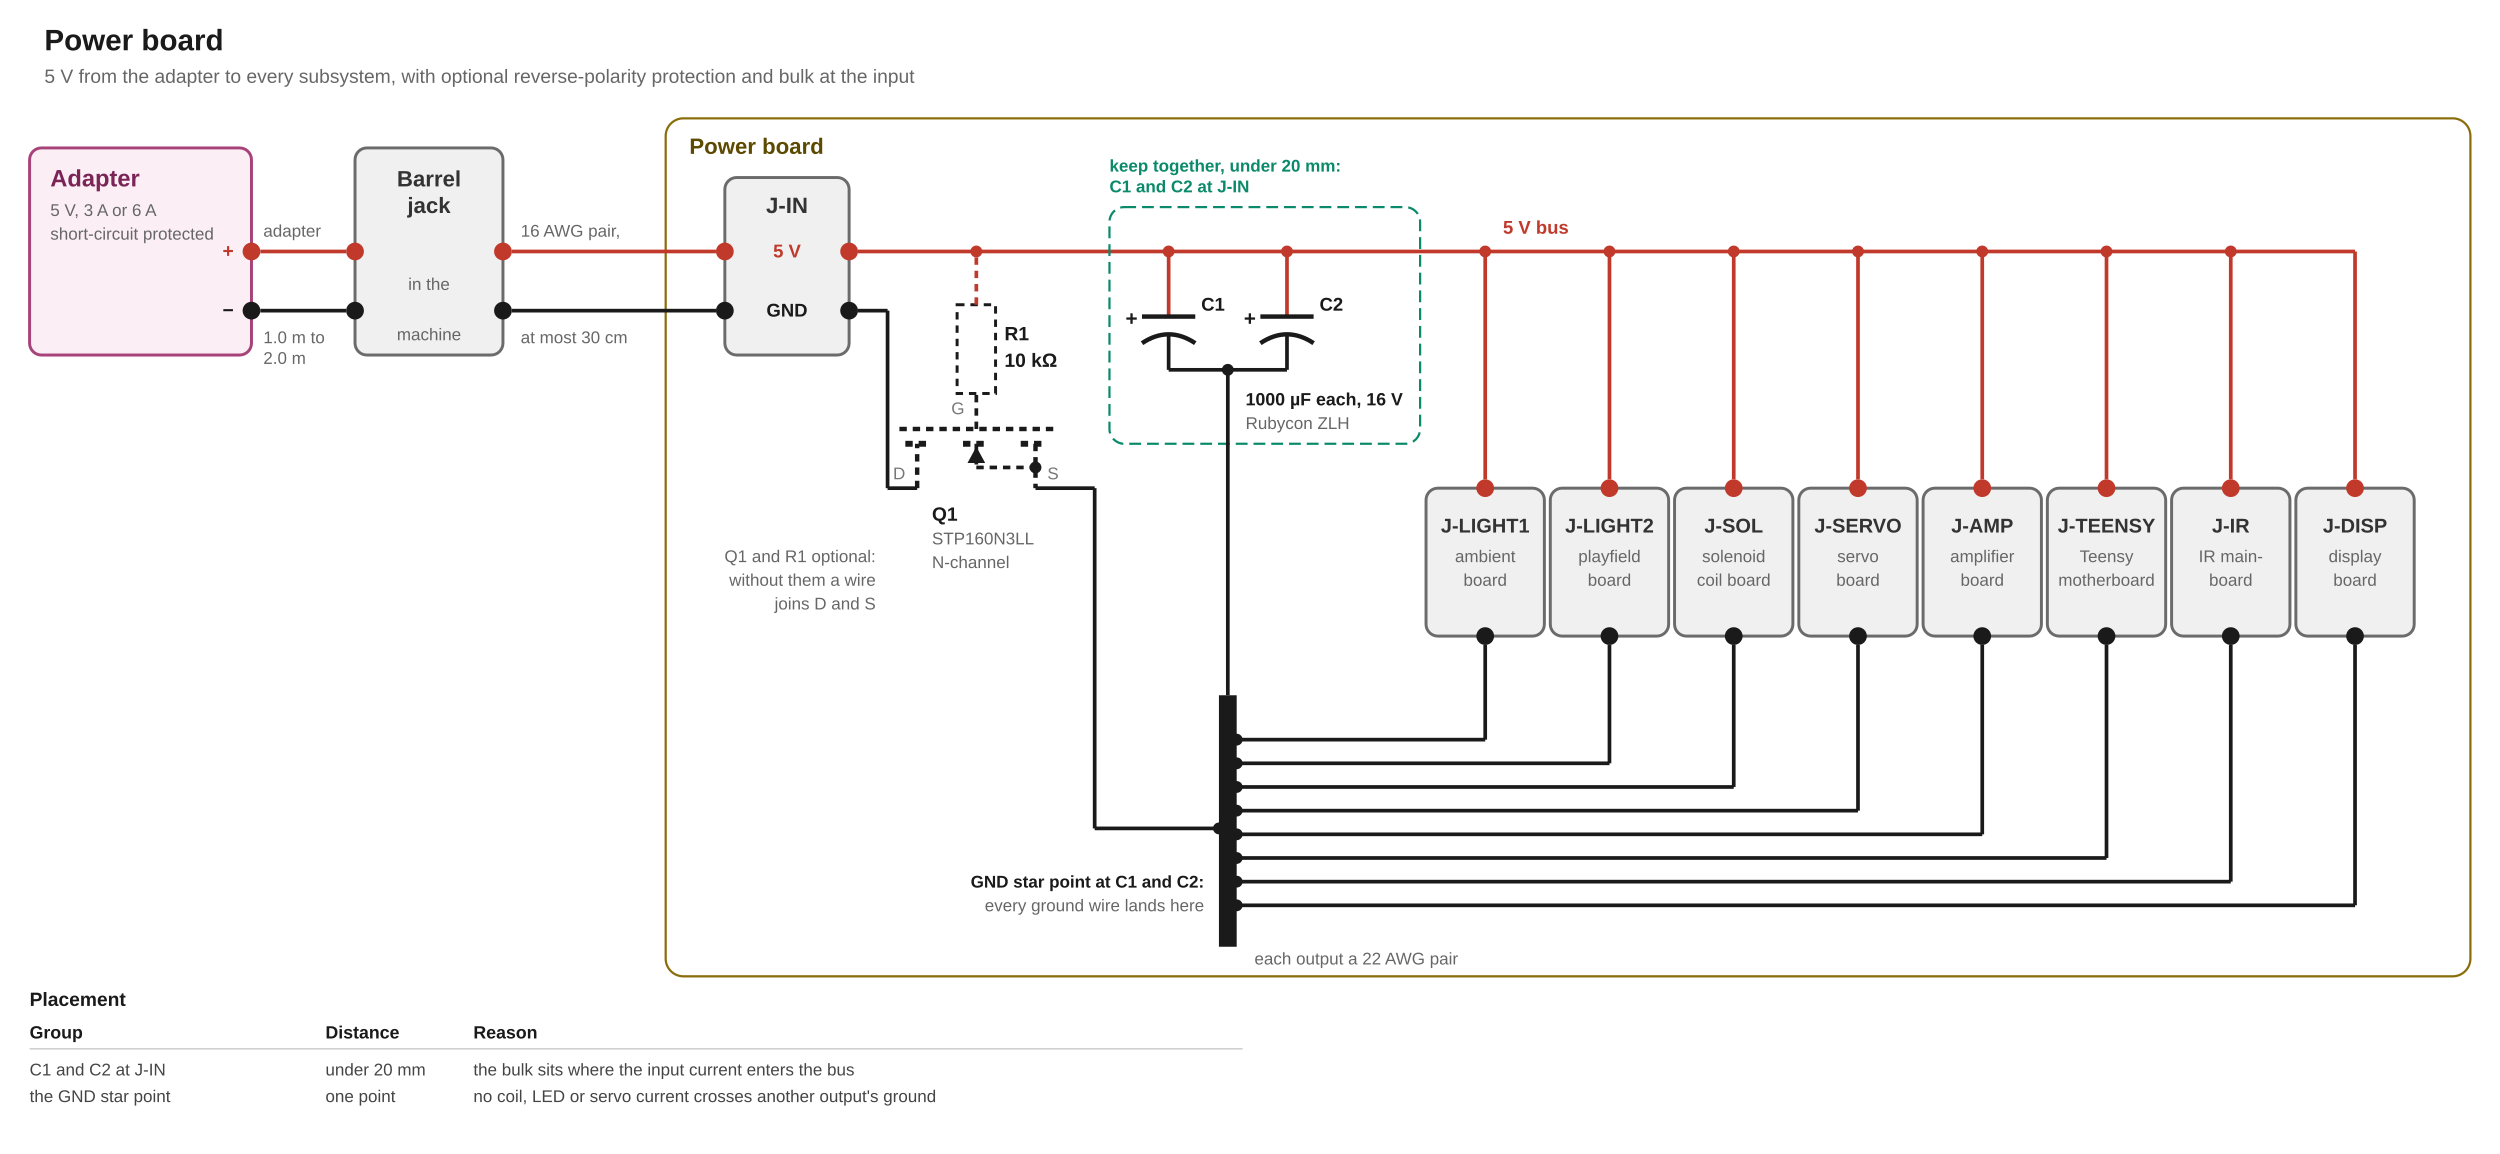
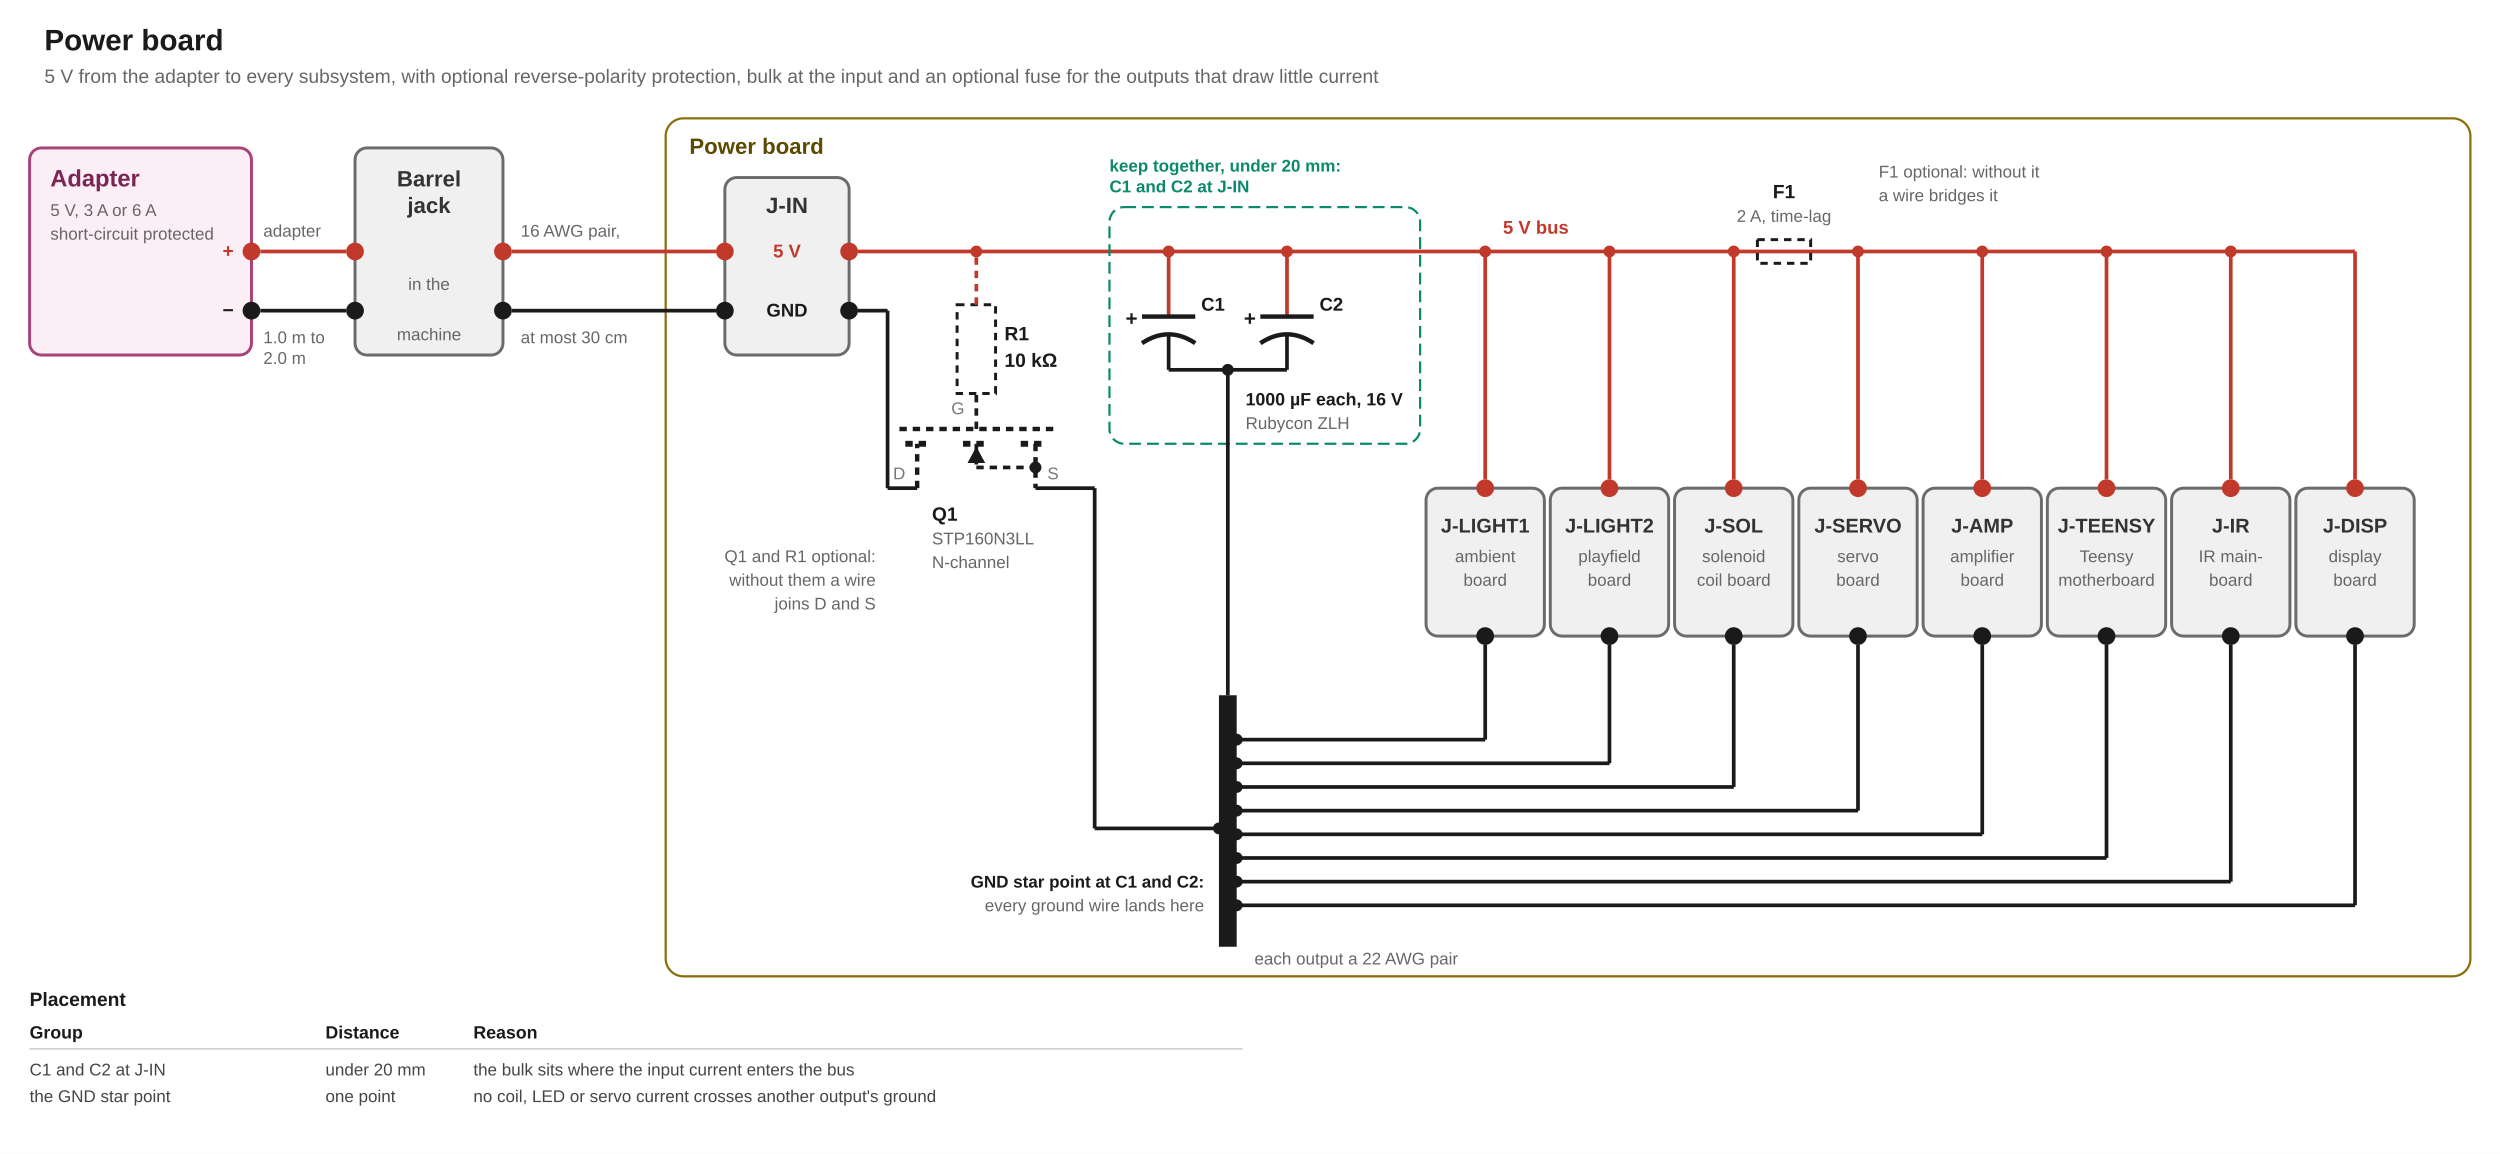
<svg xmlns="http://www.w3.org/2000/svg" viewBox="0 0 1690 780" font-family="Segoe UI, Arial, sans-serif">
  <rect x="0" y="0" width="1690" height="780" fill="#ffffff" />
  <text x="30" y="34" font-size="20" font-weight="700" fill="#1a1a1a">Power board</text>
-   <text x="30" y="56" font-size="13" fill="#666" data-fig="v_rail">5 V from the adapter to every subsystem, with optional reverse-polarity protection and bulk at the input</text>
+   <text x="30" y="56" font-size="13" fill="#666" data-fig="v_rail">5 V from the adapter to every subsystem, with optional reverse-polarity protection, bulk at the input and an optional fuse for the outputs that draw little current</text>
  <rect x="20" y="100" width="150" height="140" rx="8" fill="#fbeef5" stroke="#a8437a" stroke-width="2" />
  <text x="34" y="126" font-size="16" font-weight="700" fill="#7a2556">Adapter</text>
  <text x="34" y="146" font-size="11.5" fill="#666" data-fig="v_rail i_supply_3a i_supply_6a">5 V, 3 A or 6 A</text>
  <text x="34" y="162" font-size="11.5" fill="#666">short-circuit protected</text>
  <circle cx="170" cy="170" r="6" fill="#c0392b" />
  <text x="158" y="174" text-anchor="end" font-size="13" font-weight="700" fill="#c0392b">+</text>
  <circle cx="170" cy="210" r="6" fill="#1a1a1a" />
  <text x="158" y="214" text-anchor="end" font-size="13" font-weight="700" fill="#1a1a1a">−</text>
  <line x1="176" y1="170" x2="234" y2="170" stroke="#c0392b" stroke-width="2.5" />
  <line x1="176" y1="210" x2="234" y2="210" stroke="#1a1a1a" stroke-width="2.5" />
  <text x="178" y="160" font-size="11.5" fill="#666">adapter</text>
  <text x="178" y="232" font-size="11.5" fill="#666" data-fig="len_adapter_min">1.0 m to</text>
  <text x="178" y="246" font-size="11.5" fill="#666" data-fig="len_adapter_max">2.0 m</text>
  <rect x="240" y="100" width="100" height="140" rx="8" fill="#f0f0f0" stroke="#6b6b6b" stroke-width="2" />
  <text x="290" y="126" text-anchor="middle" font-size="15" font-weight="700" fill="#333333">Barrel</text>
  <text x="290" y="144" text-anchor="middle" font-size="15" font-weight="700" fill="#333333">jack</text>
  <circle cx="240" cy="170" r="6" fill="#c0392b" />
  <circle cx="240" cy="210" r="6" fill="#1a1a1a" />
  <circle cx="340" cy="170" r="6" fill="#c0392b" />
  <circle cx="340" cy="210" r="6" fill="#1a1a1a" />
  <text x="290" y="196" text-anchor="middle" font-size="11.5" fill="#666">in the</text>
  <text x="290" y="230" text-anchor="middle" font-size="11.5" fill="#666">machine</text>
  <rect x="450" y="80" width="1220" height="580" rx="12" fill="none" stroke="#8a6d0b" stroke-width="1.5" />
  <text x="466" y="104" font-size="15" font-weight="700" fill="#5c4a00">Power board</text>
  <line x1="346" y1="170" x2="484" y2="170" stroke="#c0392b" stroke-width="2.5" />
  <line x1="346" y1="210" x2="484" y2="210" stroke="#1a1a1a" stroke-width="2.5" />
  <text x="352" y="160" font-size="11.5" fill="#666">16 AWG pair,</text>
  <text x="352" y="232" font-size="11.5" fill="#666" data-fig="len_dcin">at most 30 cm</text>
  <rect x="490" y="120" width="84" height="120" rx="8" fill="#f0f0f0" stroke="#6b6b6b" stroke-width="2" />
  <text x="532" y="144" text-anchor="middle" font-size="15" font-weight="700" fill="#333333">J-IN</text>
  <circle cx="490" cy="170" r="6" fill="#c0392b" />
  <circle cx="490" cy="210" r="6" fill="#1a1a1a" />
  <circle cx="574" cy="170" r="6" fill="#c0392b" />
  <circle cx="574" cy="210" r="6" fill="#1a1a1a" />
  <text x="532" y="174" text-anchor="middle" font-size="12.5" font-weight="700" fill="#c0392b" data-fig="v_rail">5 V</text>
  <text x="532" y="214" text-anchor="middle" font-size="12.5" font-weight="700" fill="#1a1a1a">GND</text>
  <line x1="580" y1="170" x2="1592" y2="170" stroke="#c0392b" stroke-width="2.5" />
  <text x="1016" y="158" font-size="12.5" font-weight="700" fill="#c0392b" data-fig="v_rail">5 V bus</text>
+   <rect x="1188" y="162" width="36" height="16" fill="none" stroke="#1a1a1a" stroke-width="2" stroke-dasharray="5 4" />
+   <text x="1206" y="134" text-anchor="middle" font-size="13" font-weight="700" fill="#1a1a1a">F1</text>
+   <text x="1206" y="150" text-anchor="middle" font-size="11.5" fill="#666" data-fig="i_f1">2 A, time-lag</text>
+   <text x="1270" y="120" font-size="11.5" fill="#666">F1 optional: without it</text>
+   <text x="1270" y="136" font-size="11.5" fill="#666">a wire bridges it</text>
  <line x1="580" y1="210" x2="600" y2="210" stroke="#1a1a1a" stroke-width="2.5" />
  <line x1="600" y1="210" x2="600" y2="330" stroke="#1a1a1a" stroke-width="2.5" />
  <line x1="600" y1="330" x2="620" y2="330" stroke="#1a1a1a" stroke-width="2.5" />
  <line x1="620" y1="330" x2="620" y2="300" stroke="#1a1a1a" stroke-width="3" stroke-dasharray="5 4" />
  <line x1="700" y1="300" x2="700" y2="330" stroke="#1a1a1a" stroke-width="3" stroke-dasharray="5 4" />
  <line x1="612" y1="300" x2="630" y2="300" stroke="#1a1a1a" stroke-width="4" stroke-dasharray="5 4" />
  <line x1="651" y1="300" x2="669" y2="300" stroke="#1a1a1a" stroke-width="4" stroke-dasharray="5 4" />
  <line x1="690" y1="300" x2="708" y2="300" stroke="#1a1a1a" stroke-width="4" stroke-dasharray="5 4" />
  <line x1="660" y1="300" x2="660" y2="316" stroke="#1a1a1a" stroke-width="2.5" stroke-dasharray="5 4" />
  <line x1="660" y1="316" x2="700" y2="316" stroke="#1a1a1a" stroke-width="2.5" stroke-dasharray="5 4" />
  <circle cx="700" cy="316" r="4" fill="#1a1a1a" />
  <polygon points="660,302 654,313 666,313" fill="#1a1a1a" />
  <line x1="608" y1="290" x2="712" y2="290" stroke="#1a1a1a" stroke-width="3" stroke-dasharray="5 4" />
  <text x="630" y="352" font-size="13" font-weight="700" fill="#1a1a1a">Q1</text>
  <text x="612" y="324" text-anchor="end" font-size="11.5" fill="#777">D</text>
  <text x="708" y="324" font-size="11.5" fill="#777">S</text>
  <text x="652" y="280" text-anchor="end" font-size="11.5" fill="#777">G</text>
  <text x="630" y="368" font-size="11.5" fill="#666">STP160N3LL</text>
  <text x="630" y="384" font-size="11.5" fill="#666">N-channel</text>
  <line x1="660" y1="290" x2="660" y2="266" stroke="#1a1a1a" stroke-width="2.5" stroke-dasharray="5 4" />
  <rect x="647" y="206" width="26" height="60" fill="#fff" stroke="#1a1a1a" stroke-width="2" stroke-dasharray="5 4" />
  <line x1="660" y1="206" x2="660" y2="170" stroke="#c0392b" stroke-width="2.5" stroke-dasharray="5 4" />
  <circle cx="660" cy="170" r="4" fill="#c0392b" />
  <text x="679" y="230" font-size="13" font-weight="700" fill="#1a1a1a">R1</text>
  <text x="679" y="248" font-size="13" font-weight="700" fill="#1a1a1a" data-fig="r_gate">10 kΩ</text>
  <text x="592" y="380" text-anchor="end" font-size="11.5" fill="#666">Q1 and R1 optional:</text>
  <text x="592" y="396" text-anchor="end" font-size="11.5" fill="#666">without them a wire</text>
  <text x="592" y="412" text-anchor="end" font-size="11.5" fill="#666">joins D and S</text>
  <circle cx="790" cy="170" r="4" fill="#c0392b" />
  <line x1="790" y1="170" x2="790" y2="214" stroke="#c0392b" stroke-width="2.5" />
  <line x1="772" y1="214" x2="808" y2="214" stroke="#1a1a1a" stroke-width="3" />
  <path d="M 772 232 Q 790 220 808 232" fill="none" stroke="#1a1a1a" stroke-width="3" />
  <text x="769" y="220" text-anchor="end" font-size="14" font-weight="700" fill="#1a1a1a">+</text>
  <text x="812" y="210" font-size="12.5" font-weight="700" fill="#1a1a1a">C1</text>
  <line x1="790" y1="226" x2="790" y2="250" stroke="#1a1a1a" stroke-width="2.5" />
  <circle cx="870" cy="170" r="4" fill="#c0392b" />
  <line x1="870" y1="170" x2="870" y2="214" stroke="#c0392b" stroke-width="2.5" />
  <line x1="852" y1="214" x2="888" y2="214" stroke="#1a1a1a" stroke-width="3" />
  <path d="M 852 232 Q 870 220 888 232" fill="none" stroke="#1a1a1a" stroke-width="3" />
  <text x="849" y="220" text-anchor="end" font-size="14" font-weight="700" fill="#1a1a1a">+</text>
  <text x="892" y="210" font-size="12.5" font-weight="700" fill="#1a1a1a">C2</text>
  <line x1="870" y1="226" x2="870" y2="250" stroke="#1a1a1a" stroke-width="2.5" />
  <line x1="790" y1="250" x2="870" y2="250" stroke="#1a1a1a" stroke-width="2.5" />
  <text x="842" y="274" font-size="12" font-weight="700" fill="#1a1a1a" data-fig="c_one v_c_rating">1000 µF each, 16 V</text>
  <text x="842" y="290" font-size="11.5" fill="#666">Rubycon ZLH</text>
  <rect x="750" y="140" width="210" height="160" rx="10" fill="none" stroke="#0a8a6a" stroke-width="1.5" stroke-dasharray="8 4" />
  <text x="750" y="116" font-size="11.5" font-weight="700" fill="#0a8a6a" data-fig="place_bulk">keep together, under 20 mm:</text>
  <text x="750" y="130" font-size="11.5" font-weight="700" fill="#0a8a6a">C1 and C2 at J-IN</text>
  <circle cx="1004" cy="170" r="4" fill="#c0392b" />
  <line x1="1004" y1="170" x2="1004" y2="324" stroke="#c0392b" stroke-width="2.5" />
  <rect x="964" y="330" width="80" height="100" rx="8" fill="#f0f0f0" stroke="#6b6b6b" stroke-width="2" />
  <circle cx="1004" cy="330" r="6" fill="#c0392b" />
  <circle cx="1004" cy="430" r="6" fill="#1a1a1a" />
  <text x="1004" y="360" text-anchor="middle" font-size="13.5" font-weight="700" fill="#333333">J-LIGHT1</text>
  <text x="1004" y="380" text-anchor="middle" font-size="11.5" fill="#666">ambient</text>
  <text x="1004" y="396" text-anchor="middle" font-size="11.5" fill="#666">board</text>
  <line x1="1004" y1="436" x2="1004" y2="500" stroke="#1a1a1a" stroke-width="2.5" />
  <line x1="1004" y1="500" x2="836" y2="500" stroke="#1a1a1a" stroke-width="2.5" />
  <circle cx="836" cy="500" r="4" fill="#1a1a1a" />
  <circle cx="1088" cy="170" r="4" fill="#c0392b" />
  <line x1="1088" y1="170" x2="1088" y2="324" stroke="#c0392b" stroke-width="2.5" />
  <rect x="1048" y="330" width="80" height="100" rx="8" fill="#f0f0f0" stroke="#6b6b6b" stroke-width="2" />
  <circle cx="1088" cy="330" r="6" fill="#c0392b" />
  <circle cx="1088" cy="430" r="6" fill="#1a1a1a" />
  <text x="1088" y="360" text-anchor="middle" font-size="13.5" font-weight="700" fill="#333333">J-LIGHT2</text>
  <text x="1088" y="380" text-anchor="middle" font-size="11.5" fill="#666">playfield</text>
  <text x="1088" y="396" text-anchor="middle" font-size="11.5" fill="#666">board</text>
  <line x1="1088" y1="436" x2="1088" y2="516" stroke="#1a1a1a" stroke-width="2.5" />
  <line x1="1088" y1="516" x2="836" y2="516" stroke="#1a1a1a" stroke-width="2.5" />
  <circle cx="836" cy="516" r="4" fill="#1a1a1a" />
  <circle cx="1172" cy="170" r="4" fill="#c0392b" />
  <line x1="1172" y1="170" x2="1172" y2="324" stroke="#c0392b" stroke-width="2.5" />
  <rect x="1132" y="330" width="80" height="100" rx="8" fill="#f0f0f0" stroke="#6b6b6b" stroke-width="2" />
  <circle cx="1172" cy="330" r="6" fill="#c0392b" />
  <circle cx="1172" cy="430" r="6" fill="#1a1a1a" />
  <text x="1172" y="360" text-anchor="middle" font-size="13.5" font-weight="700" fill="#333333">J-SOL</text>
  <text x="1172" y="380" text-anchor="middle" font-size="11.5" fill="#666">solenoid</text>
  <text x="1172" y="396" text-anchor="middle" font-size="11.5" fill="#666">coil board</text>
  <line x1="1172" y1="436" x2="1172" y2="532" stroke="#1a1a1a" stroke-width="2.5" />
  <line x1="1172" y1="532" x2="836" y2="532" stroke="#1a1a1a" stroke-width="2.5" />
  <circle cx="836" cy="532" r="4" fill="#1a1a1a" />
  <circle cx="1256" cy="170" r="4" fill="#c0392b" />
  <line x1="1256" y1="170" x2="1256" y2="324" stroke="#c0392b" stroke-width="2.5" />
  <rect x="1216" y="330" width="80" height="100" rx="8" fill="#f0f0f0" stroke="#6b6b6b" stroke-width="2" />
  <circle cx="1256" cy="330" r="6" fill="#c0392b" />
  <circle cx="1256" cy="430" r="6" fill="#1a1a1a" />
  <text x="1256" y="360" text-anchor="middle" font-size="13.5" font-weight="700" fill="#333333">J-SERVO</text>
  <text x="1256" y="380" text-anchor="middle" font-size="11.5" fill="#666">servo</text>
  <text x="1256" y="396" text-anchor="middle" font-size="11.5" fill="#666">board</text>
  <line x1="1256" y1="436" x2="1256" y2="548" stroke="#1a1a1a" stroke-width="2.5" />
  <line x1="1256" y1="548" x2="836" y2="548" stroke="#1a1a1a" stroke-width="2.5" />
  <circle cx="836" cy="548" r="4" fill="#1a1a1a" />
  <circle cx="1340" cy="170" r="4" fill="#c0392b" />
  <line x1="1340" y1="170" x2="1340" y2="324" stroke="#c0392b" stroke-width="2.5" />
  <rect x="1300" y="330" width="80" height="100" rx="8" fill="#f0f0f0" stroke="#6b6b6b" stroke-width="2" />
  <circle cx="1340" cy="330" r="6" fill="#c0392b" />
  <circle cx="1340" cy="430" r="6" fill="#1a1a1a" />
  <text x="1340" y="360" text-anchor="middle" font-size="13.5" font-weight="700" fill="#333333">J-AMP</text>
  <text x="1340" y="380" text-anchor="middle" font-size="11.5" fill="#666">amplifier</text>
  <text x="1340" y="396" text-anchor="middle" font-size="11.5" fill="#666">board</text>
  <line x1="1340" y1="436" x2="1340" y2="564" stroke="#1a1a1a" stroke-width="2.5" />
  <line x1="1340" y1="564" x2="836" y2="564" stroke="#1a1a1a" stroke-width="2.5" />
  <circle cx="836" cy="564" r="4" fill="#1a1a1a" />
  <circle cx="1424" cy="170" r="4" fill="#c0392b" />
  <line x1="1424" y1="170" x2="1424" y2="324" stroke="#c0392b" stroke-width="2.5" />
  <rect x="1384" y="330" width="80" height="100" rx="8" fill="#f0f0f0" stroke="#6b6b6b" stroke-width="2" />
  <circle cx="1424" cy="330" r="6" fill="#c0392b" />
  <circle cx="1424" cy="430" r="6" fill="#1a1a1a" />
  <text x="1424" y="360" text-anchor="middle" font-size="13.5" font-weight="700" fill="#333333">J-TEENSY</text>
  <text x="1424" y="380" text-anchor="middle" font-size="11.5" fill="#666">Teensy</text>
  <text x="1424" y="396" text-anchor="middle" font-size="11.5" fill="#666">motherboard</text>
  <line x1="1424" y1="436" x2="1424" y2="580" stroke="#1a1a1a" stroke-width="2.5" />
  <line x1="1424" y1="580" x2="836" y2="580" stroke="#1a1a1a" stroke-width="2.5" />
  <circle cx="836" cy="580" r="4" fill="#1a1a1a" />
  <circle cx="1508" cy="170" r="4" fill="#c0392b" />
  <line x1="1508" y1="170" x2="1508" y2="324" stroke="#c0392b" stroke-width="2.5" />
  <rect x="1468" y="330" width="80" height="100" rx="8" fill="#f0f0f0" stroke="#6b6b6b" stroke-width="2" />
  <circle cx="1508" cy="330" r="6" fill="#c0392b" />
  <circle cx="1508" cy="430" r="6" fill="#1a1a1a" />
  <text x="1508" y="360" text-anchor="middle" font-size="13.5" font-weight="700" fill="#333333">J-IR</text>
  <text x="1508" y="380" text-anchor="middle" font-size="11.5" fill="#666">IR main-</text>
  <text x="1508" y="396" text-anchor="middle" font-size="11.5" fill="#666">board</text>
  <line x1="1508" y1="436" x2="1508" y2="596" stroke="#1a1a1a" stroke-width="2.5" />
  <line x1="1508" y1="596" x2="836" y2="596" stroke="#1a1a1a" stroke-width="2.5" />
  <circle cx="836" cy="596" r="4" fill="#1a1a1a" />
  <line x1="1592" y1="170" x2="1592" y2="324" stroke="#c0392b" stroke-width="2.5" />
  <rect x="1552" y="330" width="80" height="100" rx="8" fill="#f0f0f0" stroke="#6b6b6b" stroke-width="2" />
  <circle cx="1592" cy="330" r="6" fill="#c0392b" />
  <circle cx="1592" cy="430" r="6" fill="#1a1a1a" />
  <text x="1592" y="360" text-anchor="middle" font-size="13.5" font-weight="700" fill="#333333">J-DISP</text>
  <text x="1592" y="380" text-anchor="middle" font-size="11.5" fill="#666">display</text>
  <text x="1592" y="396" text-anchor="middle" font-size="11.5" fill="#666">board</text>
  <line x1="1592" y1="436" x2="1592" y2="612" stroke="#1a1a1a" stroke-width="2.5" />
  <line x1="1592" y1="612" x2="836" y2="612" stroke="#1a1a1a" stroke-width="2.5" />
  <circle cx="836" cy="612" r="4" fill="#1a1a1a" />
  <rect x="824" y="470" width="12" height="170" fill="#1a1a1a" />
  <circle cx="830" cy="250" r="4" fill="#1a1a1a" />
  <line x1="830" y1="250" x2="830" y2="470" stroke="#1a1a1a" stroke-width="2.5" />
  <line x1="700" y1="330" x2="740" y2="330" stroke="#1a1a1a" stroke-width="2.5" />
  <line x1="740" y1="330" x2="740" y2="560" stroke="#1a1a1a" stroke-width="2.5" />
  <line x1="740" y1="560" x2="824" y2="560" stroke="#1a1a1a" stroke-width="2.5" />
  <circle cx="824" cy="560" r="4" fill="#1a1a1a" />
  <text x="814" y="600" text-anchor="end" font-size="11.5" font-weight="700" fill="#1a1a1a">GND star point at C1 and C2:</text>
  <text x="814" y="616" text-anchor="end" font-size="11.5" fill="#666">every ground wire lands here</text>
  <text x="848" y="652" font-size="11.5" fill="#666">each output a 22 AWG pair</text>
  <text x="20" y="680" font-size="13" font-weight="700" fill="#1a1a1a">Placement</text>
  <text x="20" y="702" font-size="12" font-weight="700" fill="#1a1a1a">Group</text>
  <text x="220" y="702" font-size="12" font-weight="700" fill="#1a1a1a">Distance</text>
  <text x="320" y="702" font-size="12" font-weight="700" fill="#1a1a1a">Reason</text>
  <line x1="20" y1="709" x2="840" y2="709" stroke="#ccc" stroke-width="1" />
  <text x="20" y="727" font-size="11.5" fill="#444">C1 and C2 at J-IN</text>
  <text x="220" y="727" font-size="11.5" fill="#444" data-fig="place_bulk">under 20 mm</text>
  <text x="320" y="727" font-size="11.5" fill="#444">the bulk sits where the input current enters the bus</text>
  <text x="20" y="745" font-size="11.5" fill="#444">the GND star point</text>
  <text x="220" y="745" font-size="11.5" fill="#444">one point</text>
  <text x="320" y="745" font-size="11.5" fill="#444">no coil, LED or servo current crosses another output's ground</text>
</svg>
